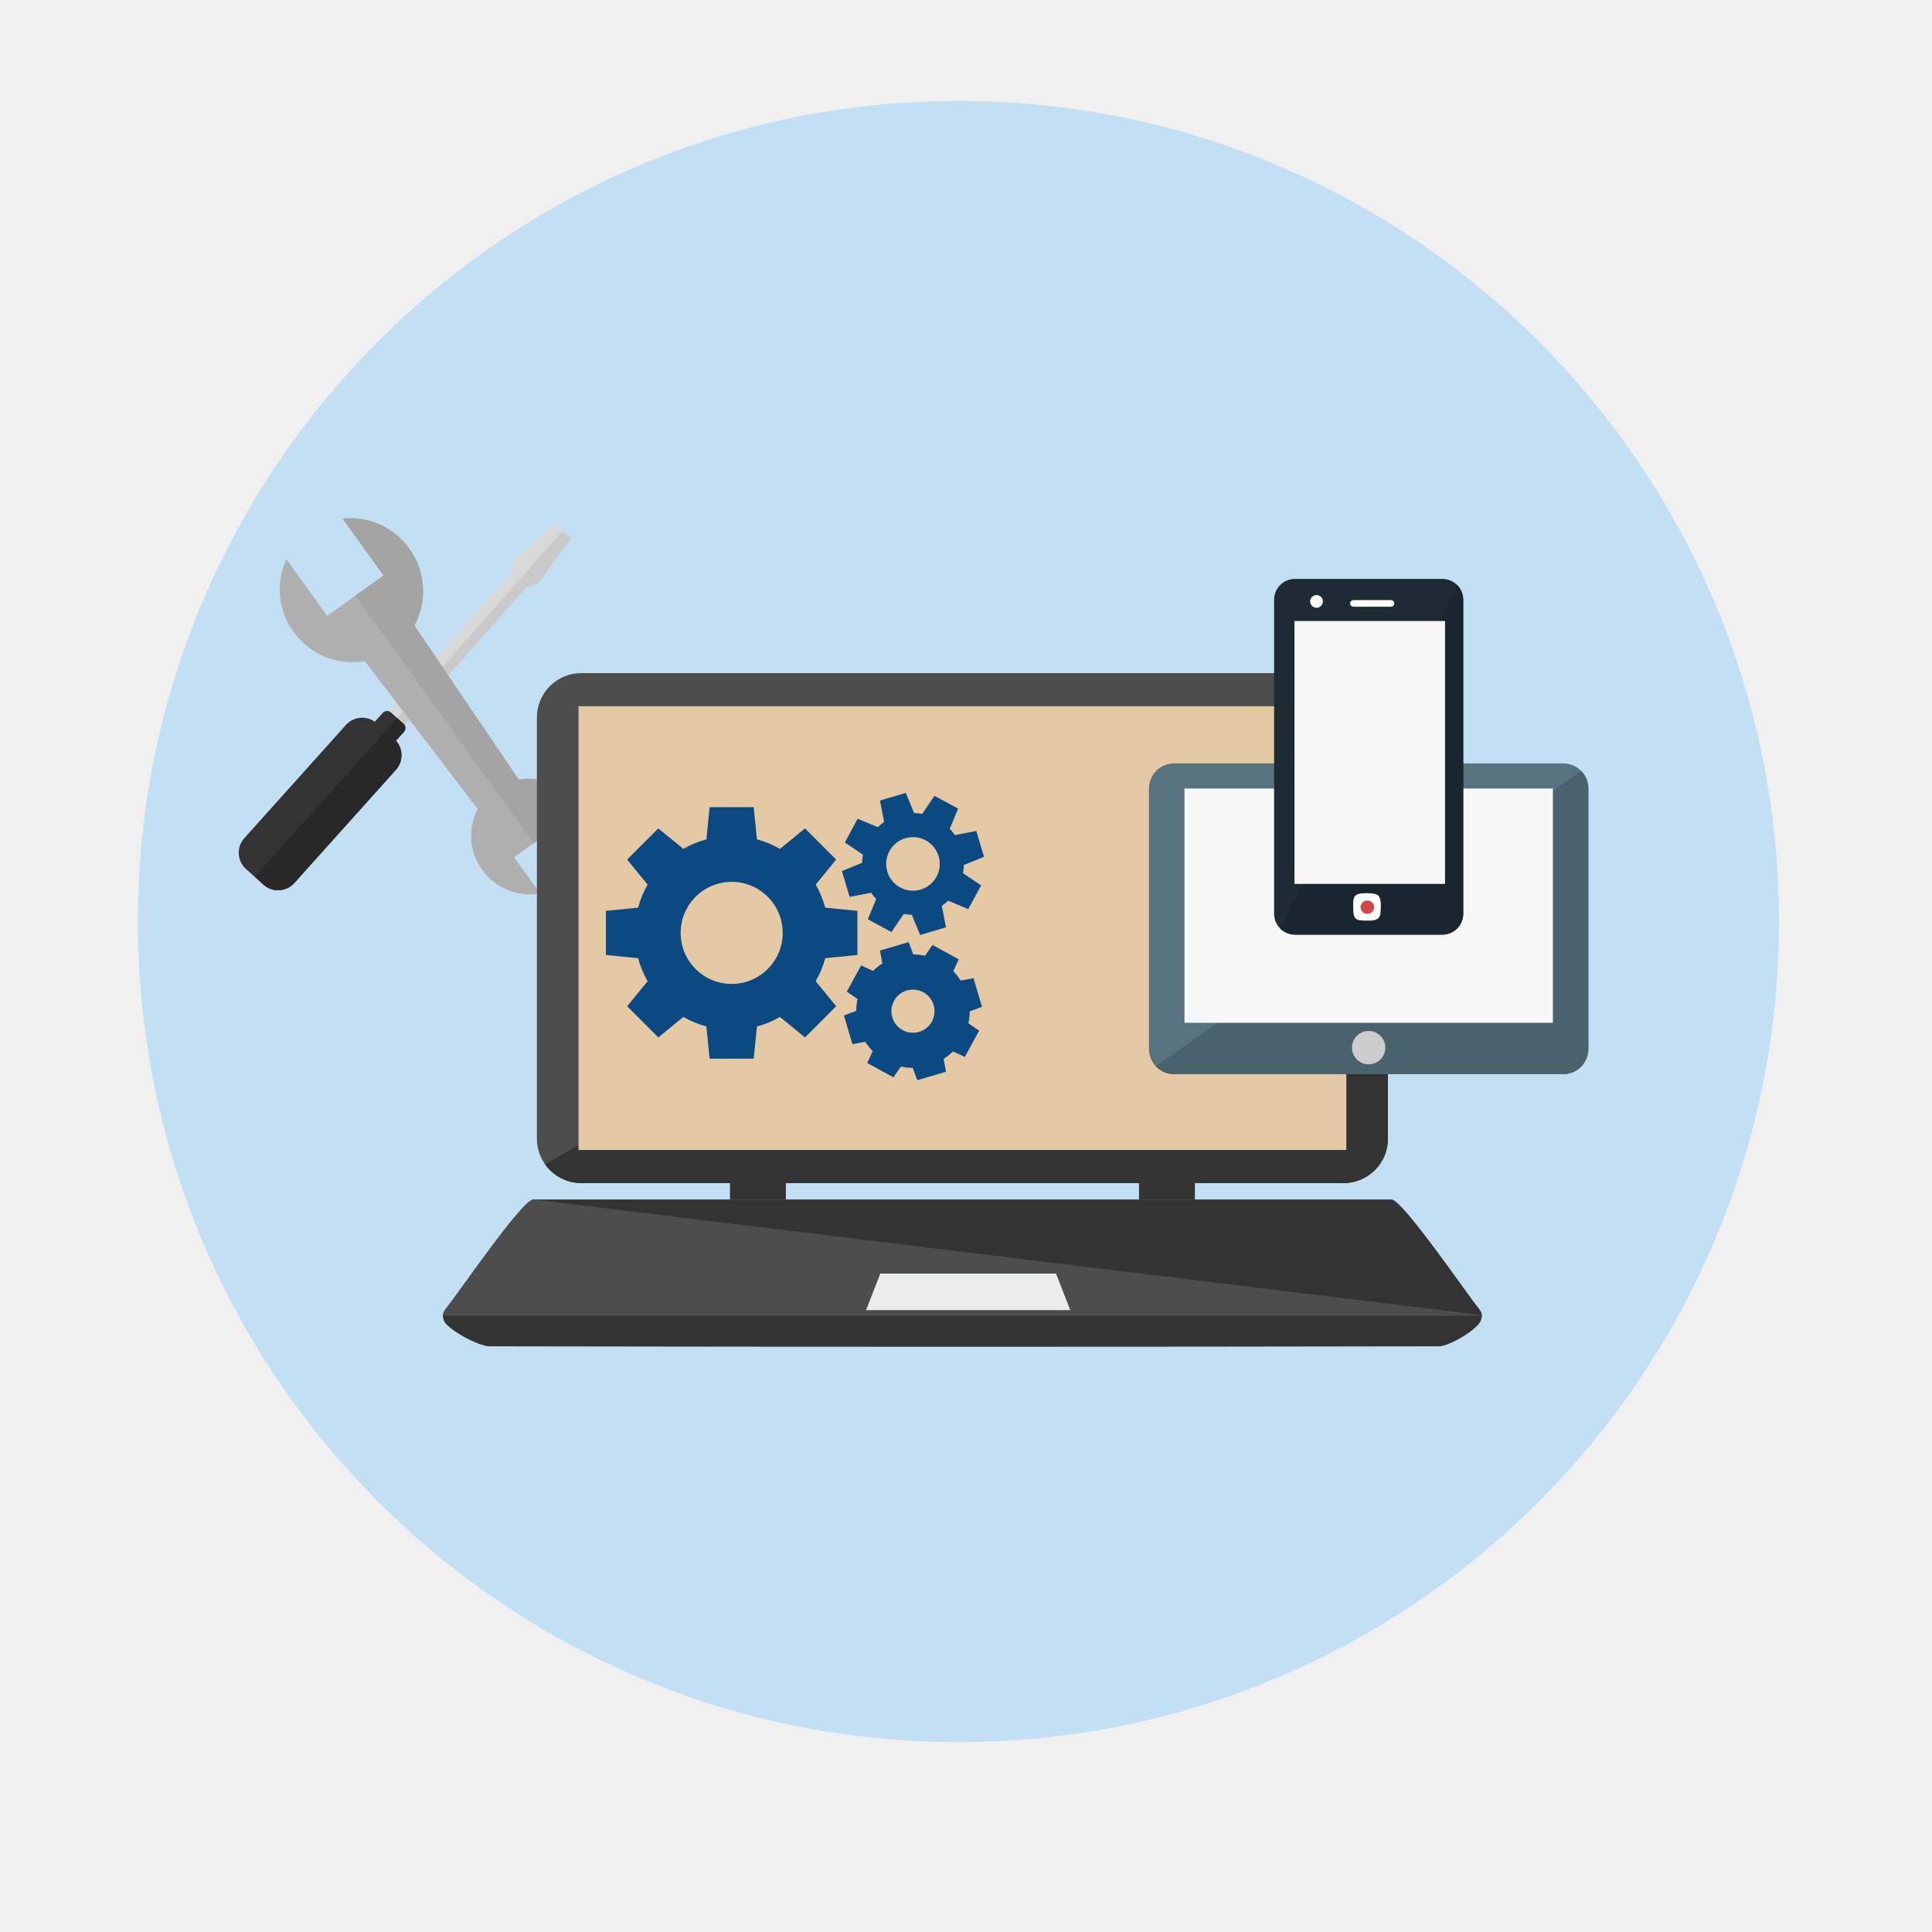
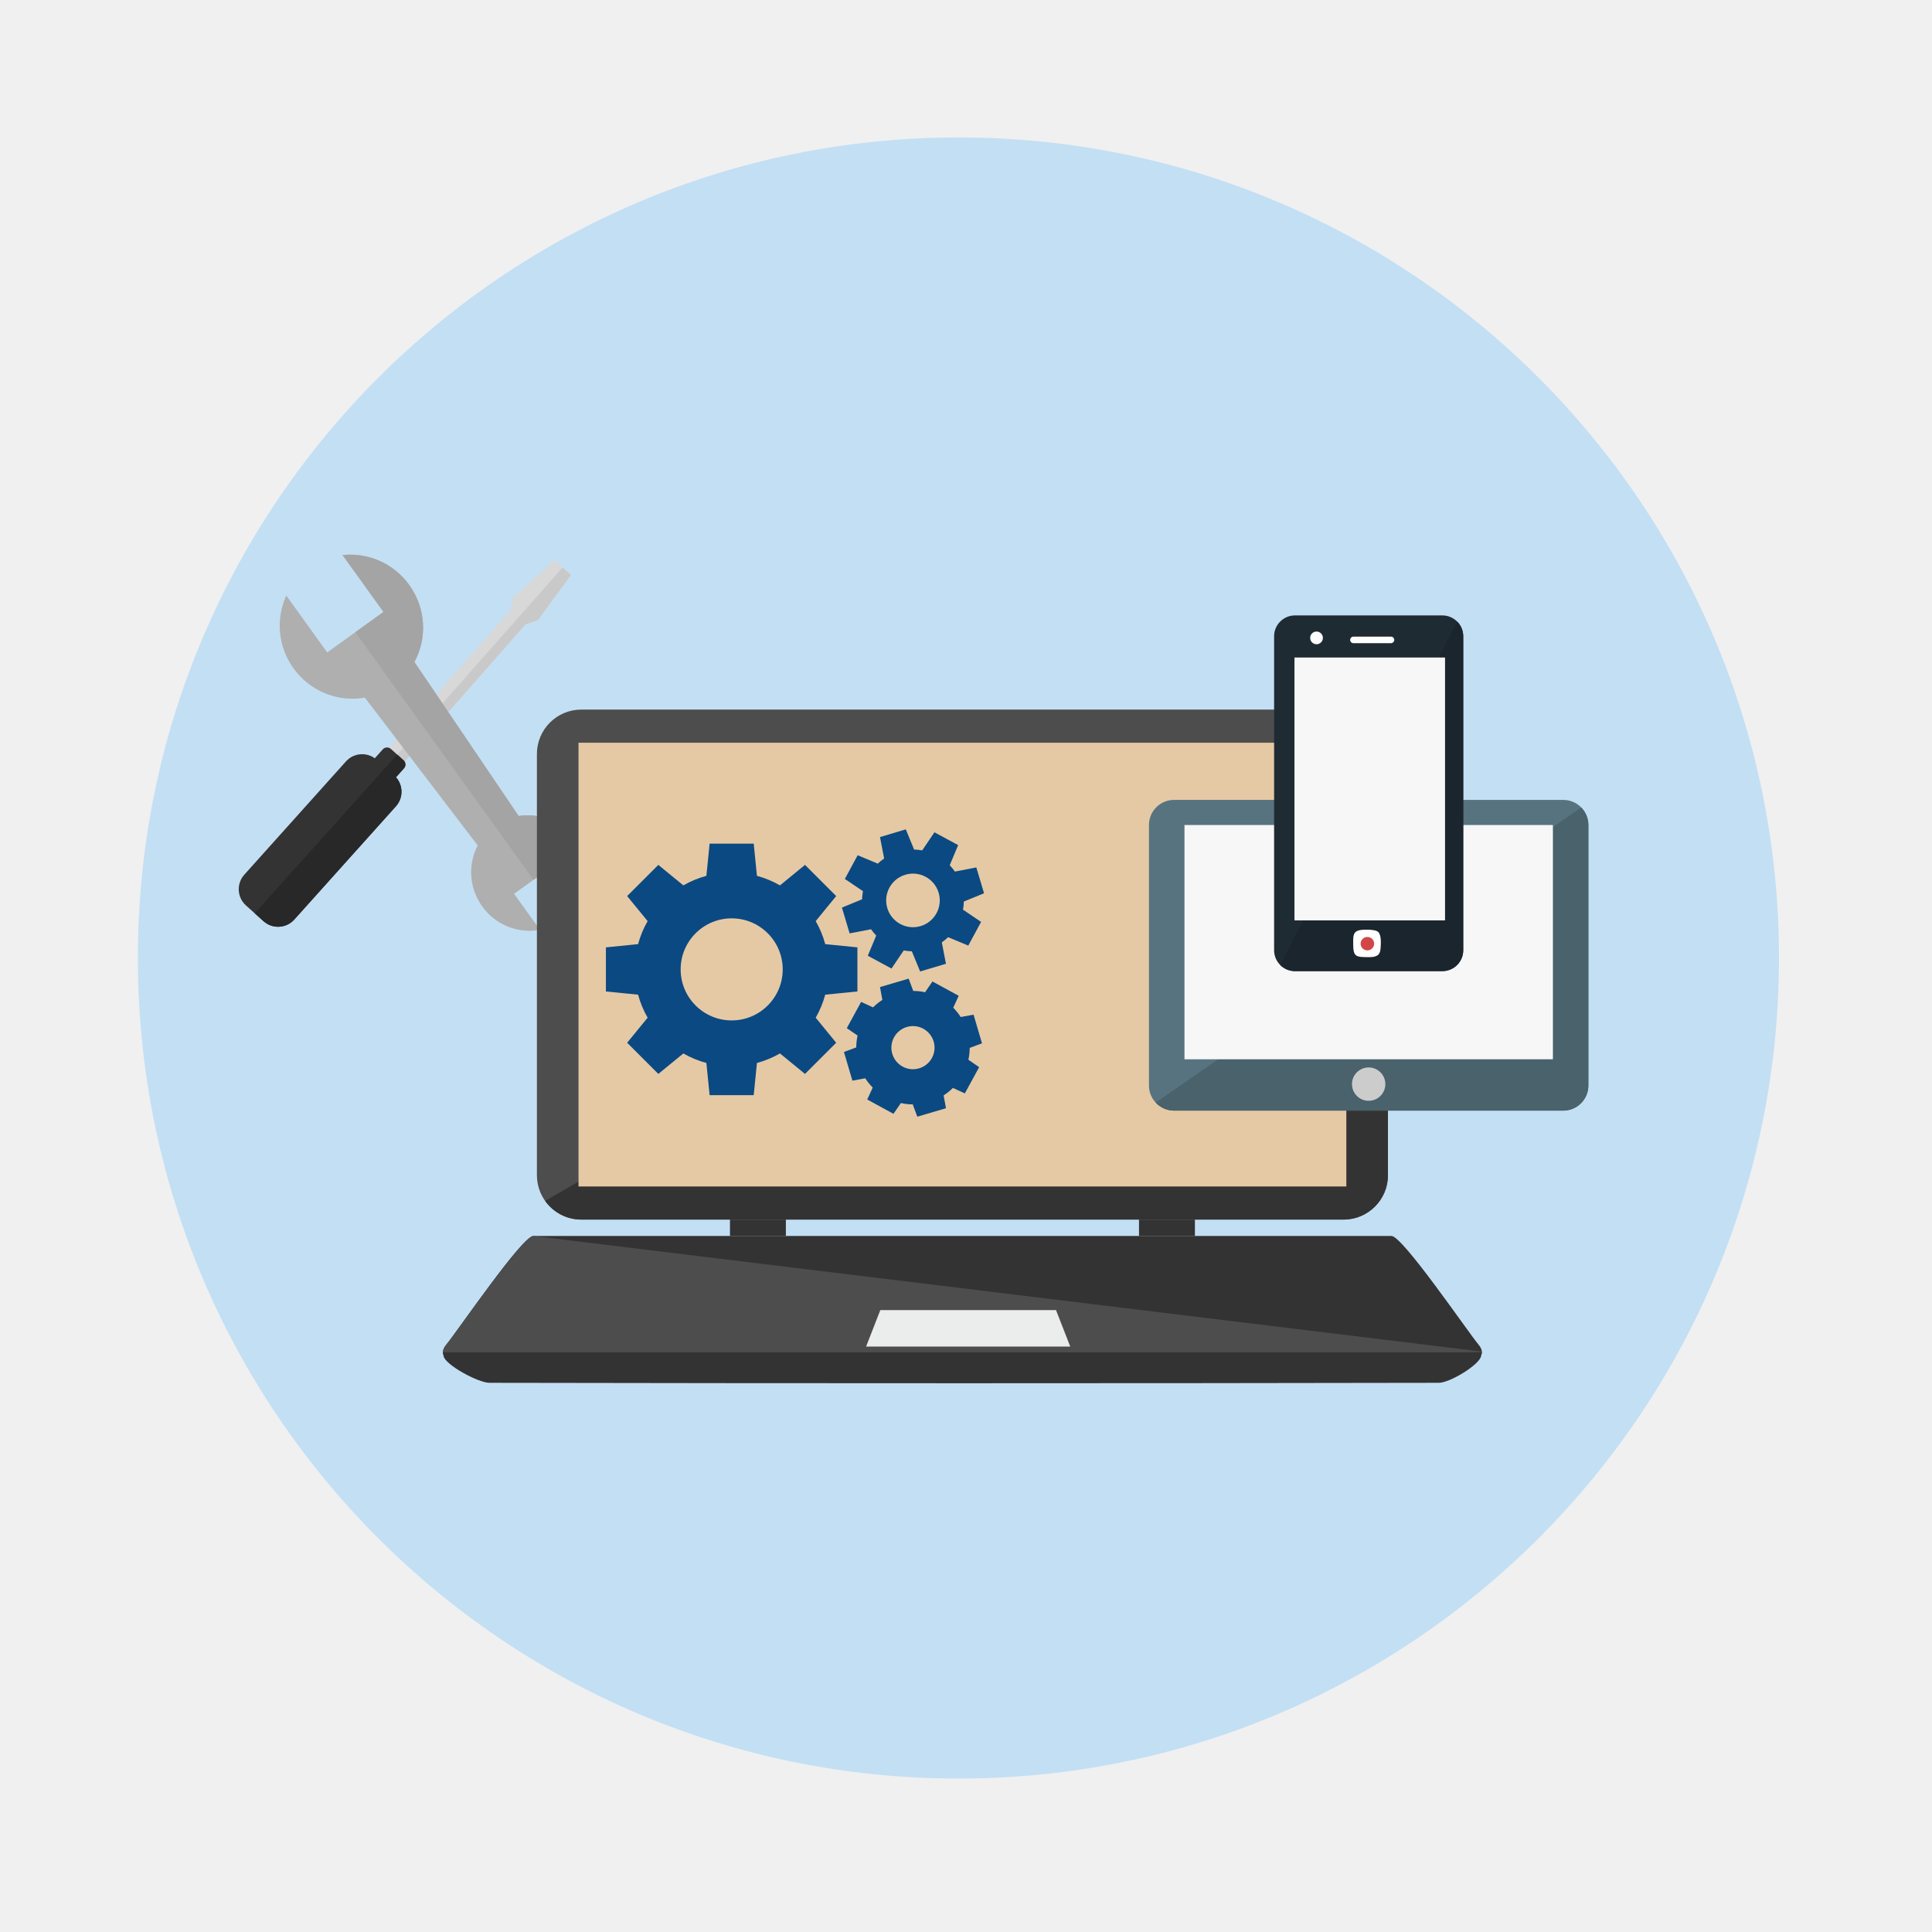
<svg xmlns="http://www.w3.org/2000/svg" version="1.1" id="Layer_1" x="0px" y="0px" width="900px" height="900px" viewBox="0 0 900 900" enable-background="new 0 0 900 900" xml:space="preserve">
  <g id="Layer_1_1_">
-     <circle fill="#C3DFF4" cx="446.471" cy="429.275" r="382.248" />
+     <circle fill="#C3DFF4" cx="446.471" cy="446.275" r="382.248" />
    <g id="Layer_3">
-       <path fill="#D8D8D8" d="M244.834,273.818l-58.236,66.183l-7.192-6.457l58.237-66.178l1.292-5.908l19.322-17.599l7.725,6.932    l-15.416,21.106l-5.732,1.925V273.818L244.834,273.818z" />
-       <path fill="#C9C9C9" d="M244.834,273.818l-57.025,64.807l-2.783-4.106l77.092-87.195l3.863,3.468l-15.417,21.105L244.834,273.818    L244.834,273.818L244.834,273.818z" />
-       <path fill="#333333" d="M184.46,345.074l3.714-4.14c0.982-1.097,0.893-2.795-0.204-3.777l-5.884-5.279    c-1.096-0.983-2.793-0.891-3.776,0.203l-3.715,4.141c-4.134-2.958-9.962-2.393-13.433,1.472l-47.367,52.782    c-3.72,4.147-3.374,10.582,0.774,14.302l8.205,7.363c4.146,3.72,10.583,3.371,14.304-0.773l47.365-52.781    C187.911,354.72,187.847,348.86,184.46,345.074L184.46,345.074L184.46,345.074z" />
-       <path fill="#282828" d="M184.46,345.074l3.716-4.141c0.983-1.095,0.891-2.794-0.205-3.776l-2.941-2.642l-66.358,73.943    l4.106,3.685c4.146,3.72,10.582,3.369,14.303-0.773l47.366-52.782c3.47-3.866,3.405-9.724,0.017-13.512L184.46,345.074z" />
-       <path fill="#AFAFAF" d="M241.607,363.131c9.733-1.571,20.039,2.359,26.264,11.008c6.529,9.077,6.706,20.772,1.368,29.684    l-12.265-17.049l-17.499,12.592l12.071,16.776c-9.92,1.861-20.554-2.054-26.916-10.894c-6.221-8.647-6.674-19.675-2.086-28.403    l-52.581-68.85c-12.28,2.167-25.372-2.727-33.233-13.653c-7.398-10.287-8.258-23.272-3.357-33.895l19.051,26.478l26.223-18.865    l-19.054-26.479c11.633-1.266,23.672,3.672,31.071,13.962c7.862,10.927,8.34,24.894,2.378,35.844L241.607,363.131L241.607,363.131    L241.607,363.131z" />
-       <path fill="#A5A4A4" d="M241.606,363.132c9.733-1.572,20.04,2.36,26.262,11.007c6.533,9.08,6.706,20.774,1.371,29.688    l-12.266-17.051l-8.438,6.076l-82.999-115.354l13.11-9.432l-19.052-26.48c11.628-1.27,23.667,3.671,31.07,13.958    c7.864,10.929,8.34,24.897,2.383,35.845l48.562,71.748L241.606,363.132z" />
+       <path fill="#D8D8D8" d="M244.834,290.818l-58.236,66.183l-7.192-6.457l58.237-66.178l1.292-5.908l19.322-17.599l7.725,6.932    l-15.416,21.106l-5.732,1.925V290.818L244.834,290.818z" />
+       <path fill="#C9C9C9" d="M244.834,290.818l-57.025,64.807l-2.783-4.106l77.092-87.195l3.863,3.468l-15.417,21.105L244.834,290.818    L244.834,290.818L244.834,290.818z" />
+       <path fill="#333333" d="M184.46,362.074l3.714-4.14c0.982-1.097,0.893-2.795-0.204-3.777l-5.884-5.279    c-1.096-0.983-2.793-0.891-3.776,0.203l-3.715,4.141c-4.134-2.958-9.962-2.393-13.433,1.472l-47.367,52.782    c-3.72,4.147-3.374,10.582,0.774,14.302l8.205,7.362c4.146,3.721,10.583,3.371,14.304-0.772l47.365-52.781    C187.911,371.72,187.847,365.86,184.46,362.074L184.46,362.074L184.46,362.074z" />
+       <path fill="#282828" d="M184.46,362.074l3.716-4.141c0.983-1.095,0.891-2.794-0.205-3.776l-2.941-2.642l-66.358,73.943    l4.106,3.685c4.146,3.721,10.582,3.369,14.303-0.772l47.366-52.782c3.47-3.866,3.405-9.724,0.017-13.512L184.46,362.074z" />
+       <path fill="#AFAFAF" d="M241.607,380.131c9.733-1.571,20.039,2.359,26.264,11.008c6.529,9.077,6.706,20.772,1.368,29.684    l-12.265-17.049l-17.499,12.592l12.071,16.775c-9.92,1.861-20.554-2.054-26.916-10.894c-6.221-8.647-6.674-19.675-2.086-28.403    l-52.581-68.85c-12.28,2.167-25.372-2.727-33.233-13.653c-7.398-10.287-8.258-23.272-3.357-33.895l19.051,26.478l26.223-18.865    l-19.054-26.479c11.633-1.266,23.672,3.672,31.071,13.962c7.862,10.927,8.34,24.894,2.378,35.844L241.607,380.131L241.607,380.131    L241.607,380.131z" />
+       <path fill="#A5A4A4" d="M241.606,380.132c9.733-1.572,20.04,2.36,26.262,11.007c6.533,9.08,6.706,20.774,1.371,29.688    l-12.266-17.051l-8.438,6.076l-82.999-115.354l13.11-9.432l-19.052-26.48c11.628-1.27,23.667,3.671,31.07,13.958    c7.864,10.929,8.34,24.897,2.383,35.845l48.562,71.748L241.606,380.132z" />
    </g>
-     <path fill="#4D4D4D" d="M270.733,313.562h355.199c11.344,0,20.62,9.28,20.62,20.621v196.314c0,11.342-9.28,20.626-20.62,20.626   H270.733c-11.343,0-20.62-9.28-20.62-20.626V334.183C250.113,322.841,259.394,313.562,270.733,313.562z" />
-     <path fill="#333333" d="M640.496,319.62c3.743,3.739,6.062,8.893,6.062,14.569v196.313c0,11.344-9.279,20.627-20.619,20.627   H270.738c-6.912,0-13.054-3.448-16.802-8.711l386.566-222.8L640.496,319.62L640.496,319.62z" />
-     <path fill="#E5C9A5" d="M269.499,328.991h357.679v206.711H269.499V328.991L269.499,328.991z" />
-     <path fill="#333333" d="M248.464,558.761h199.015h1.72h199.009c5.168,0,35.442,44.466,40.545,50.607   c3.201,3.856,1.234,6.703-3.871,6.688l-236.544-0.586l-236.548,0.586c-5.106,0.016-7.066-2.83-3.872-6.688   C213.017,603.229,243.292,558.761,248.464,558.761z" />
-     <path fill="#4D4D4D" d="M248.458,558.761c-5.166,0-35.441,44.466-40.54,50.607c-3.2,3.856-1.237,6.703,3.872,6.688l236.543-0.586   l236.544,0.586c3.521,0.01,5.546-1.345,5.422-3.441L248.46,558.767L248.458,558.761L248.458,558.761z" />
-     <path fill="#333333" d="M227.956,627.164c-5.117-0.005-20.513-8.318-21.325-12.448l-0.349-1.744c159.536,0,324.487,0,484.022,0   l-0.35,1.744c-0.811,4.117-14.574,12.443-19.691,12.448C522.484,627.439,375.735,627.439,227.956,627.164z" />
-     <path fill="#EBECEC" d="M410.087,593.286h21.062h39.723h21.056l6.635,17h-27.688h-39.723h-27.693L410.087,593.286z" />
-     <path fill="#333333" d="M340.051,551.125h26.035v7.642h-26.035V551.125z M530.592,551.125h26.041v7.642h-26.041V551.125   L530.592,551.125z" />
-     <path fill="#57737F" d="M546.922,355.626h181.312c6.459,0,11.694,5.237,11.694,11.695V488.68c0,6.46-5.235,11.697-11.694,11.697   H546.922c-6.458,0-11.693-5.237-11.693-11.697V367.321C535.229,360.862,540.465,355.626,546.922,355.626z" />
-     <path fill="#49626B" d="M736.59,359.159c2.062,2.112,3.334,4.995,3.334,8.162v121.358c0,6.436-5.262,11.697-11.695,11.697H546.922   c-3.367,0-6.417-1.445-8.554-3.738L736.59,359.159z" />
-     <rect x="551.78" y="367.321" fill="#F7F7F8" width="171.624" height="109.135" />
-     <circle fill="#CCCCCC" cx="637.576" cy="488.027" r="7.771" />
-     <path fill="#1F2B33" d="M593.523,425.685c0,5.336,4.365,9.697,9.703,9.697h68.7c5.338,0,9.705-4.363,9.705-9.697   c0-48.756,0-97.533,0-146.301c0-5.332-4.367-9.698-9.705-9.698h-68.7c-5.338,0-9.703,4.366-9.703,9.698   C593.523,328.142,593.523,376.918,593.523,425.685z" />
-     <path fill="#1B252D" d="M596.366,432.524c1.761,1.763,4.188,2.857,6.857,2.857h68.7c5.338,0,9.703-4.363,9.703-9.697   c0-48.756,0-97.533,0-146.301c0-2.668-1.09-5.096-2.851-6.847L596.36,432.528L596.366,432.524z" />
+     <path fill="#4D4D4D" d="M270.733,330.562h355.199c11.345,0,20.62,9.28,20.62,20.621v196.314c0,11.342-9.28,20.626-20.62,20.626   H270.733c-11.343,0-20.62-9.28-20.62-20.626V351.183C250.113,339.841,259.394,330.562,270.733,330.562z" />
+     <path fill="#333333" d="M640.496,336.62c3.743,3.739,6.062,8.893,6.062,14.569v196.313c0,11.344-9.278,20.627-20.618,20.627   H270.738c-6.912,0-13.054-3.448-16.802-8.711l386.566-222.8L640.496,336.62L640.496,336.62z" />
+     <path fill="#E5C9A5" d="M269.499,345.991h357.679v206.711H269.499V345.991L269.499,345.991z" />
+     <path fill="#333333" d="M248.464,575.761h199.015h1.721h199.009c5.168,0,35.442,44.466,40.545,50.607   c3.201,3.855,1.234,6.703-3.871,6.688l-236.544-0.586l-236.548,0.586c-5.106,0.017-7.066-2.83-3.872-6.688   C213.017,620.229,243.292,575.761,248.464,575.761z" />
+     <path fill="#4D4D4D" d="M248.458,575.761c-5.166,0-35.441,44.466-40.54,50.607c-3.2,3.855-1.237,6.703,3.872,6.688l236.543-0.586   l236.544,0.586c3.521,0.011,5.546-1.345,5.422-3.44L248.46,575.767L248.458,575.761L248.458,575.761z" />
+     <path fill="#333333" d="M227.956,644.164c-5.117-0.005-20.513-8.318-21.325-12.448l-0.349-1.744c159.536,0,324.486,0,484.021,0   l-0.35,1.744c-0.812,4.117-14.574,12.443-19.691,12.448C522.484,644.439,375.735,644.439,227.956,644.164z" />
+     <path fill="#EBECEC" d="M410.087,610.286h21.062h39.723h21.056l6.635,17h-27.688h-39.723h-27.693L410.087,610.286z" />
+     <path fill="#333333" d="M340.051,568.125h26.035v7.642h-26.035V568.125z M530.592,568.125h26.041v7.642h-26.041V568.125   L530.592,568.125z" />
+     <path fill="#57737F" d="M546.922,372.626h181.312c6.459,0,11.693,5.237,11.693,11.695V505.68c0,6.46-5.234,11.697-11.693,11.697   H546.922c-6.458,0-11.693-5.237-11.693-11.697V384.321C535.229,377.862,540.465,372.626,546.922,372.626z" />
+     <path fill="#49626B" d="M736.59,376.159c2.062,2.112,3.334,4.995,3.334,8.162v121.358c0,6.437-5.262,11.697-11.695,11.697H546.922   c-3.367,0-6.417-1.445-8.554-3.738L736.59,376.159z" />
+     <rect x="551.78" y="384.321" fill="#F7F7F8" width="171.624" height="109.135" />
+     <circle fill="#CCCCCC" cx="637.576" cy="505.027" r="7.771" />
+     <path fill="#1F2B33" d="M593.523,442.685c0,5.337,4.364,9.697,9.702,9.697h68.7c5.338,0,9.705-4.363,9.705-9.697   c0-48.755,0-97.533,0-146.301c0-5.332-4.367-9.698-9.705-9.698h-68.7c-5.338,0-9.702,4.366-9.702,9.698   C593.523,345.142,593.523,393.918,593.523,442.685z" />
+     <path fill="#1B252D" d="M596.366,449.524c1.761,1.763,4.188,2.856,6.856,2.856h68.7c5.338,0,9.703-4.363,9.703-9.697   c0-48.756,0-97.533,0-146.301c0-2.668-1.09-5.096-2.851-6.847L596.36,449.528L596.366,449.524z" />
    <g>
-       <path fill="#FFFFFF" d="M630.371,422.745c0,6.048,1.26,6.125,7.392,6.125c3.237,0,5.118-0.703,5.35-3.9    c0.197-2.72,0.463-6.718-1.359-8.042c-1.365-0.988-6.328-1.006-8.279-0.635C630.118,416.929,630.371,419.362,630.371,422.745z" />
-       <path fill="#FFFFFF" d="M613.291,277.194c1.635,0,2.962,1.329,2.962,2.963c0,1.634-1.325,2.962-2.962,2.962    c-1.635,0-2.962-1.325-2.962-2.962C610.327,278.52,611.652,277.194,613.291,277.194z" />
-       <path fill="#FFFFFF" d="M630.489,279.564h17.478c0.844,0,1.527,0.681,1.527,1.531l0,0c0,0.838-0.682,1.526-1.527,1.526h-17.478    c-0.842,0-1.526-0.688-1.526-1.526l0,0C628.963,280.252,629.646,279.564,630.489,279.564z" />
+       <path fill="#FFFFFF" d="M630.371,439.745c0,6.048,1.26,6.125,7.392,6.125c3.237,0,5.118-0.703,5.351-3.9    c0.196-2.72,0.463-6.718-1.359-8.042c-1.365-0.987-6.328-1.006-8.279-0.635C630.118,433.929,630.371,436.362,630.371,439.745z" />
+       <path fill="#FFFFFF" d="M613.291,294.194c1.635,0,2.962,1.329,2.962,2.963c0,1.634-1.325,2.962-2.962,2.962    c-1.635,0-2.962-1.325-2.962-2.962C610.327,295.52,611.652,294.194,613.291,294.194z" />
+       <path fill="#FFFFFF" d="M630.489,296.564h17.478c0.844,0,1.527,0.681,1.527,1.531l0,0c0,0.838-0.682,1.526-1.527,1.526h-17.478    c-0.842,0-1.526-0.688-1.526-1.526l0,0C628.963,297.252,629.646,296.564,630.489,296.564z" />
    </g>
-     <path fill="#D14747" d="M636.948,419.474h0.06c1.723,0,3.128,1.409,3.128,3.126l0,0c0,1.719-1.409,3.126-3.128,3.126h-0.06   c-1.72,0-3.128-1.407-3.128-3.126l0,0C633.822,420.878,635.229,419.474,636.948,419.474z" />
-     <path fill="#F7F7F8" d="M603.013,289.292h70.14v122.463h-70.14V289.292z" />
+     <path fill="#D14747" d="M636.948,436.474h0.06c1.724,0,3.128,1.409,3.128,3.126l0,0c0,1.72-1.409,3.126-3.128,3.126h-0.06   c-1.72,0-3.128-1.406-3.128-3.126l0,0C633.822,437.878,635.229,436.474,636.948,436.474z" />
+     <path fill="#F7F7F8" d="M603.013,306.292h70.141v122.463h-70.141V306.292z" />
    <g>
-       <path fill="#0B4982" d="M399.422,444.856v-20.539l-14.998-1.505c-1.019-3.796-2.523-7.394-4.44-10.724l9.542-11.665    l-14.527-14.527l-11.664,9.55c-3.329-1.924-6.923-3.42-10.719-4.447h-0.005l-1.503-14.993h-20.541l-1.505,14.993    c-3.797,1.024-7.396,2.528-10.725,4.447l-11.665-9.543l-14.527,14.521l9.549,11.665c-1.923,3.331-3.419,6.928-4.447,10.724    l-14.992,1.505v20.539l14.992,1.505c1.024,3.797,2.53,7.391,4.447,10.724l-9.543,11.665l14.521,14.527l11.665-9.544    c3.33,1.917,6.928,3.421,10.725,4.441l1.505,14.997h20.541l1.503-14.998c3.796-1.018,7.389-2.524,10.724-4.441l11.664,9.543    l14.527-14.526l-9.542-11.665c1.917-3.333,3.419-6.928,4.44-10.725L399.422,444.856z M340.846,458.35    c-13.13,0-23.773-10.644-23.773-23.772s10.647-23.775,23.773-23.775c13.129,0,23.773,10.648,23.773,23.775    C364.62,447.706,353.975,458.35,340.846,458.35z" />
-       <path fill="#0B4982" d="M458.402,399.108l-3.592-12.02l-9.989,1.927c-0.722-1.052-1.521-2.041-2.394-2.951l3.917-9.385    l-11.042-5.962l-5.699,8.423c-1.232-0.23-2.5-0.36-3.78-0.39l-3.862-9.405l-12.026,3.592l1.93,9.983    c-1.052,0.723-2.039,1.526-2.948,2.398l-9.385-3.917l-5.963,11.041l8.423,5.699c-0.229,1.24-0.36,2.508-0.39,3.782l-9.403,3.867    l3.59,12.019l9.983-1.924c0.724,1.052,1.527,2.038,2.4,2.949l-3.922,9.388l11.044,5.961l5.699-8.425    c1.241,0.229,2.507,0.362,3.782,0.39l3.862,9.404l12.024-3.591l-1.929-9.982c1.058-0.725,2.044-1.527,2.948-2.4l9.389,3.919    l5.96-11.042l-8.423-5.699c0.224-1.24,0.354-2.506,0.384-3.78L458.402,399.108z M428.873,414.408    c-6.606,1.973-13.563-1.783-15.536-8.385c-1.972-6.607,1.783-13.562,8.39-15.536c6.607-1.974,13.559,1.785,15.532,8.392    S435.473,412.436,428.873,414.408z" />
-       <path fill="#0B4982" d="M457.453,469.02l-3.934-13.358l-5.983,1.102c-1.013-1.572-2.185-3.023-3.477-4.327l2.548-5.559    l-12.229-6.666l-3.445,5.011c-1.796-0.396-3.642-0.603-5.52-0.609v-0.002l0.009-0.003l-2.128-5.729l-13.359,3.932l1.102,5.979    c-1.58,1.009-3.026,2.18-4.335,3.478l-5.56-2.546l-6.667,12.224l5.013,3.45c-0.395,1.795-0.603,3.643-0.608,5.521l-5.734,2.13    l3.934,13.358l5.978-1.104c1.01,1.577,2.183,3.028,3.478,4.334l-2.545,5.558l12.221,6.661l3.451-5.012    c1.796,0.395,3.644,0.608,5.521,0.614l2.13,5.733l13.359-3.933l-1.104-5.979c1.578-1.008,3.024-2.178,4.333-3.479l5.557,2.546    l6.662-12.22l-5.012-3.451c0.395-1.796,0.607-3.645,0.613-5.523L457.453,469.02z M428.133,480.68    c-5.326,1.569-10.914-1.477-12.479-6.799c-1.568-5.327,1.479-10.914,6.805-12.481c5.325-1.567,10.914,1.479,12.479,6.805    C436.504,473.524,433.458,479.112,428.133,480.68z" />
+       <path fill="#0B4982" d="M399.422,461.856v-20.539l-14.998-1.506c-1.019-3.796-2.522-7.394-4.439-10.724l9.542-11.665    l-14.527-14.527l-11.664,9.55c-3.329-1.924-6.923-3.42-10.719-4.447h-0.005l-1.503-14.993h-20.541l-1.505,14.993    c-3.798,1.024-7.396,2.528-10.726,4.447l-11.665-9.543l-14.527,14.521l9.549,11.665c-1.923,3.331-3.419,6.928-4.447,10.724    l-14.992,1.506v20.539l14.992,1.505c1.024,3.797,2.53,7.391,4.447,10.724l-9.543,11.665l14.521,14.527l11.665-9.544    c3.33,1.917,6.928,3.421,10.726,4.44l1.505,14.997h20.541l1.503-14.998c3.796-1.018,7.389-2.523,10.724-4.44l11.664,9.543    l14.527-14.526l-9.542-11.665c1.917-3.333,3.419-6.928,4.439-10.725L399.422,461.856z M340.846,475.35    c-13.13,0-23.772-10.644-23.772-23.771s10.646-23.775,23.772-23.775c13.129,0,23.773,10.648,23.773,23.775    C364.62,464.706,353.975,475.35,340.846,475.35z" />
+       <path fill="#0B4982" d="M458.402,416.108l-3.593-12.021l-9.988,1.927c-0.723-1.052-1.521-2.041-2.395-2.951l3.917-9.385    l-11.042-5.962l-5.699,8.423c-1.231-0.23-2.5-0.36-3.779-0.39l-3.862-9.405l-12.026,3.592l1.931,9.983    c-1.053,0.723-2.039,1.526-2.948,2.398l-9.385-3.917l-5.963,11.041l8.423,5.699c-0.229,1.24-0.36,2.509-0.391,3.782l-9.402,3.867    l3.59,12.019l9.982-1.924c0.725,1.053,1.527,2.038,2.4,2.949l-3.922,9.388l11.044,5.961l5.699-8.425    c1.241,0.229,2.507,0.362,3.782,0.391l3.861,9.403l12.024-3.591l-1.929-9.981c1.058-0.726,2.044-1.527,2.947-2.4l9.39,3.919    l5.96-11.042l-8.424-5.699c0.225-1.239,0.354-2.506,0.385-3.779L458.402,416.108z M428.873,431.408    c-6.606,1.973-13.563-1.783-15.536-8.385c-1.972-6.607,1.783-13.562,8.39-15.537c6.607-1.974,13.56,1.785,15.532,8.392    C439.232,422.486,435.473,429.436,428.873,431.408z" />
+       <path fill="#0B4982" d="M457.453,486.02l-3.934-13.357l-5.983,1.102c-1.013-1.571-2.186-3.022-3.478-4.327l2.549-5.559    l-12.229-6.666l-3.445,5.011c-1.796-0.396-3.642-0.603-5.52-0.608v-0.002l0.009-0.003l-2.128-5.729l-13.358,3.932l1.102,5.979    c-1.58,1.009-3.026,2.18-4.335,3.478l-5.561-2.546l-6.667,12.225l5.014,3.45c-0.396,1.795-0.604,3.643-0.608,5.521l-5.733,2.13    l3.934,13.358l5.978-1.104c1.011,1.577,2.184,3.028,3.479,4.334l-2.545,5.559l12.221,6.661l3.451-5.013    c1.796,0.396,3.644,0.608,5.521,0.614l2.131,5.733l13.358-3.934l-1.104-5.979c1.577-1.008,3.023-2.179,4.333-3.479l5.557,2.546    l6.662-12.22l-5.012-3.451c0.395-1.796,0.606-3.645,0.612-5.522L457.453,486.02z M428.133,497.68    c-5.326,1.569-10.914-1.477-12.479-6.799c-1.568-5.327,1.479-10.914,6.805-12.48c5.325-1.567,10.914,1.479,12.479,6.805    C436.504,490.524,433.458,496.112,428.133,497.68z" />
    </g>
  </g>
  <g id="Layer_2">
</g>
</svg>
